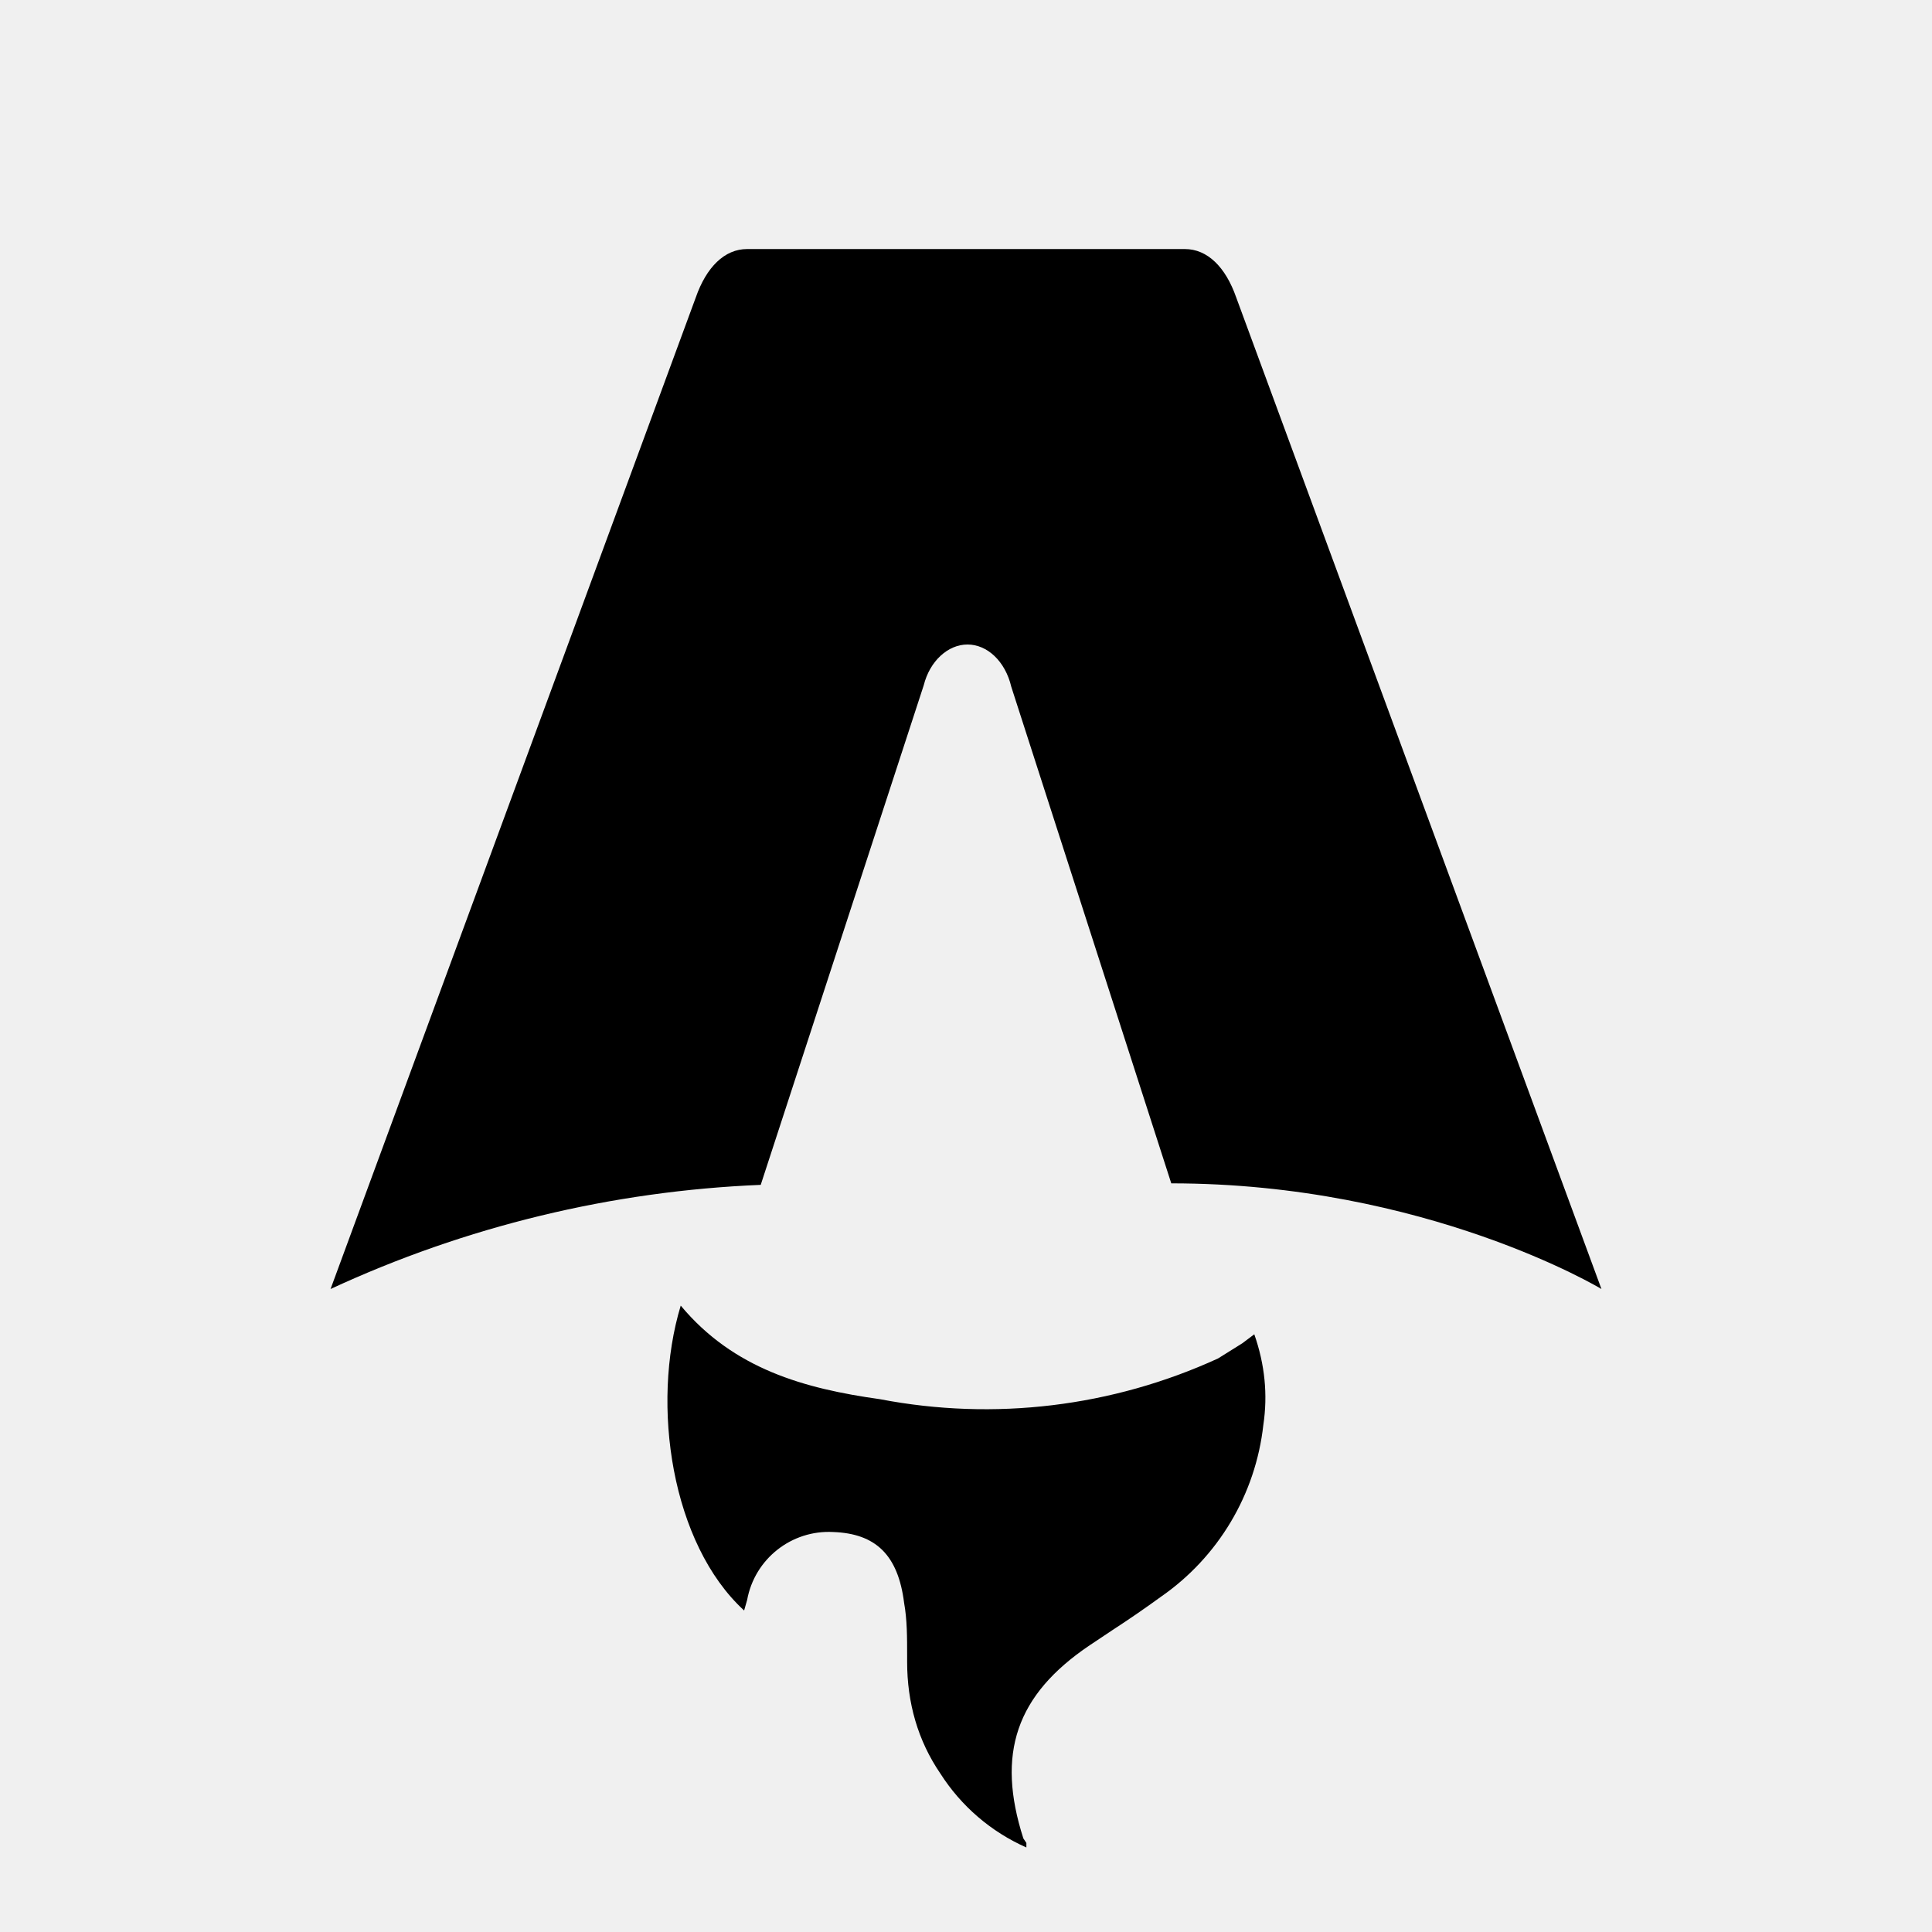
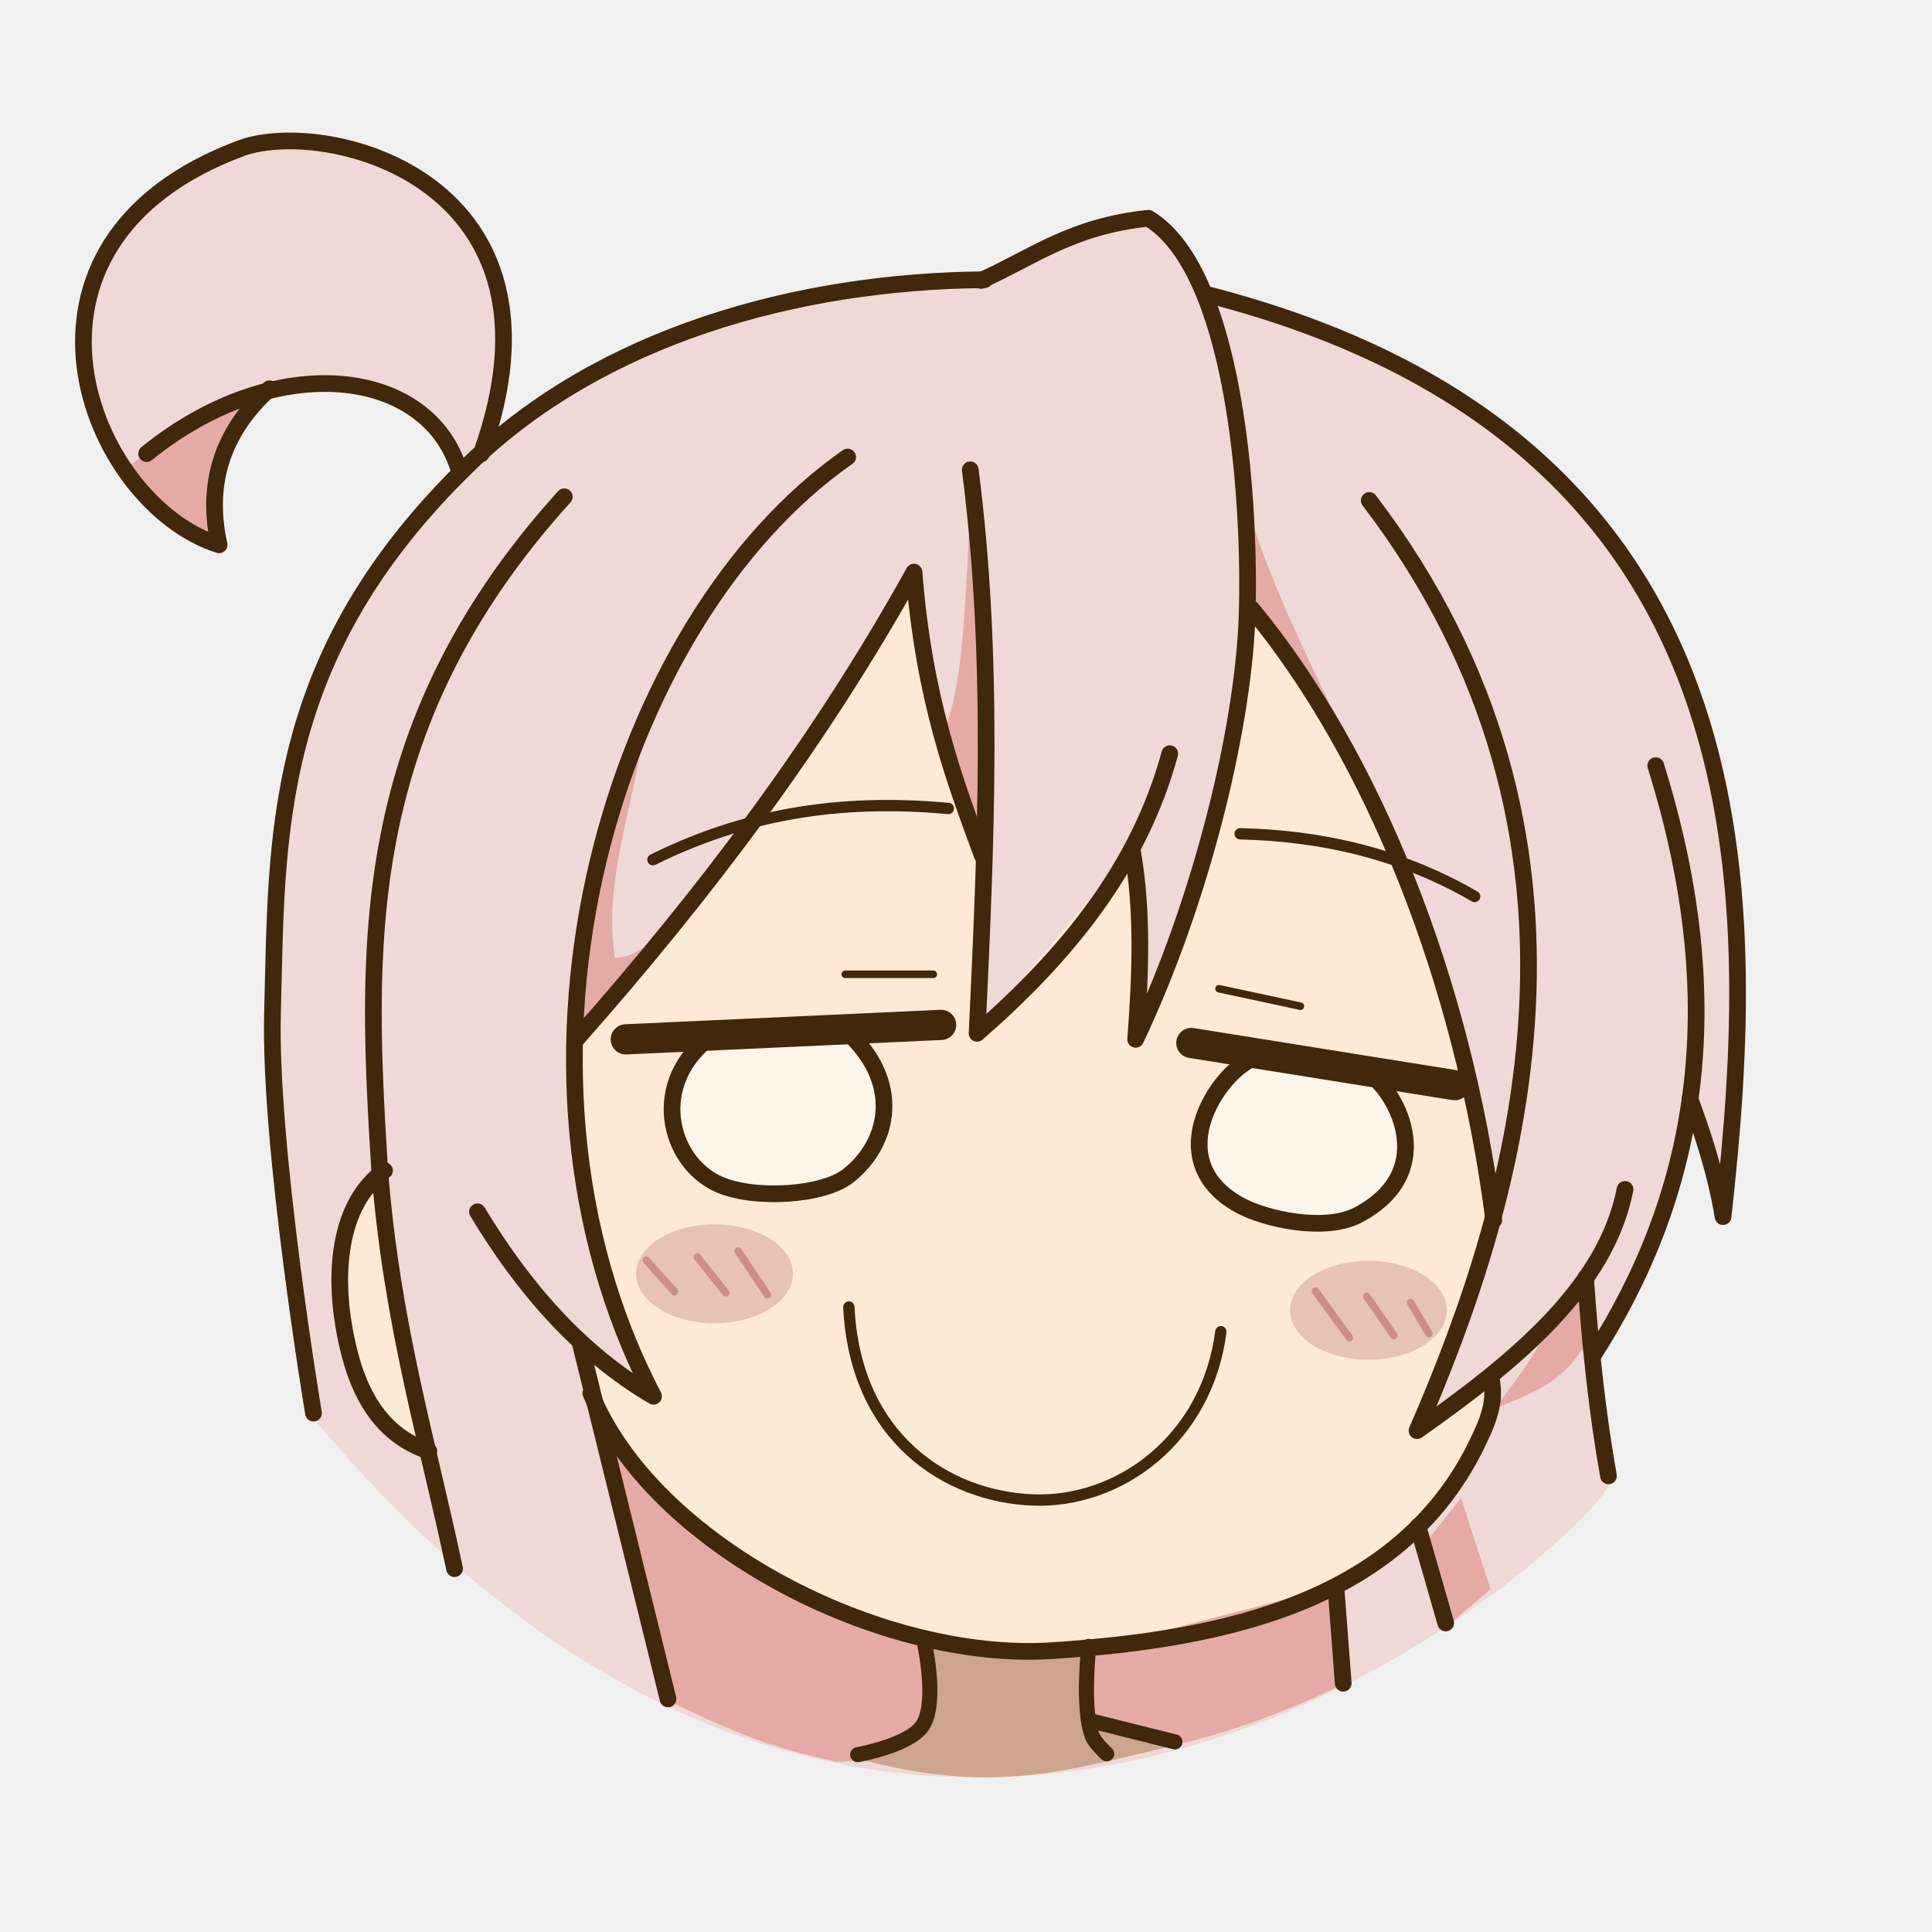
- <svg xmlns="http://www.w3.org/2000/svg" fill="none" viewBox="0 0 128 128">
-   <path d="M50.4 78.5a75.1 75.1 0 0 0-28.5 6.9l24.2-65.7c.7-2 1.9-3.2 3.4-3.2h29c1.5 0 2.7 1.2 3.4 3.2l24.2 65.7s-11.6-7-28.5-7L67 45.5c-.4-1.7-1.6-2.8-2.9-2.8-1.3 0-2.5 1.1-2.9 2.7L50.4 78.5Zm-1.1 28.2Zm-4.2-20.2c-2 6.6-.6 15.8 4.2 20.2a17.5 17.5 0 0 1 .2-.7 5.5 5.5 0 0 1 5.7-4.5c2.8.1 4.3 1.5 4.7 4.7.2 1.1.2 2.3.2 3.5v.4c0 2.7.7 5.2 2.2 7.4a13 13 0 0 0 5.7 4.9v-.3l-.2-.3c-1.8-5.6-.5-9.5 4.4-12.8l1.5-1a73 73 0 0 0 3.2-2.2 16 16 0 0 0 6.8-11.4c.3-2 .1-4-.6-6l-.8.6-1.6 1a37 37 0 0 1-22.4 2.7c-5-.7-9.7-2-13.2-6.2Z" />
-   <style>
-         path { fill: #000; }
-         @media (prefers-color-scheme: dark) {
-             path { fill: #FFF; }
-         }
-     </style>
+ <svg xmlns="http://www.w3.org/2000/svg" version="1.1" viewBox="0 0 512 512">
+   <g>
+     <path d="m426.59 392.7c1.134 8.436-177.2 182.21-343.44-16.72-7.893-52.501-17.68-104.37-8.134-162.68 7.914-32.052 18.658-63.699 51.516-92.187 34.797-33.791 80.916-46.445 133.76-46.545 13.09-8.461 28.033-13.833 44.738-16.268 9.906 6.929 11.966 13.858 14.913 20.787 152 34.099 146.77 172.94 137.83 243.57-2.452-11.215-5.119-21.998-9.942-28.47-3.333 25.892-14.116 45.399-25.758 64.169z" fill="#eed9d6" />
+     <path d="m128.11 119.08c15.052-32.282 3.864-87.376-63.04-80.89-63.268 21.741-48.178 87.25-7.682 105.74-2.001-14.399 0.606-27.997 12.427-39.993 24.948-4.979 43.859-0.47 51.968 21.013z" fill="#eed9d6" />
+     <path d="m241.89 153.06c-24.144 43.112-56.401 83.273-89.791 123.02-0.246 41.775 8.277 70.105 20.77 92.347l-20.131-12.782 11.823 30.676c21.127 20.653 44.046 40.818 101.93 51.446 72.979-0.876 107.22-23.541 125.9-54.961 2.043-5.99 3.961-11.979 3.117-17.969l-20.373 14.774c8.165-19.344 15.901-38.944 21.09-60.073-10.504-48.394-22.431-108.99-65.825-160.09-2.067 44.84-13.752 81.866-29.398 115.67l-0.32-51.126-41.54 49.529 1.278-48.251c-8.567-22.991-14.015-35.526-18.533-72.216z" fill="#fcead6" />
+     <path d="m101 311.25c-8.286 8.261-11.735 26.485-10.25 40.25 1.573 14.585 13.225 31.311 23.25 33.25-6.092-24.249-11.519-48.593-13-73.5z" fill="#fcead6" />
+     <ellipse cx="189.35" cy="337.57" rx="20.787" ry="13.105" fill="#e7c2b6" />
+     <ellipse cx="362.65" cy="347.24" rx="20.787" ry="13.105" fill="#e7c2b6" />
+   </g>
+   <g fill="none" stroke="#cc8e8b" stroke-linecap="round" stroke-linejoin="round" stroke-width="2">
+     <path d="m171.27 333.95 7.456 8.36" />
+     <path d="m184.82 333.14 7.513 9.458" />
+     <path d="m195.6 331.54 7.778 11.579" />
+     <path d="m348.6 342.15 9.016 12.374" />
+     <path d="m362.22 343.57 7.16 10.341" />
+     <path d="m373.79 345.16 4.861 8.22" />
+   </g>
+   <path d="m245.01 434.52c3.324 24.967 3.392 23.814-18.915 31.201 38.295 10.674 57.765 2.925 86.621-3.447l-24.042-6.01c-0.848-6.127-1.635-12.289-0.177-19.799-14.98 2.988-29.449 2.138-43.487-1.944z" fill="#cfa48e" />
+   <g fill="#e5aaa6">
+     <path d="m245.5 434.75c-49.362-14.716-72.19-35.328-85.75-58l17.5 74c23.562 11.541 31.099 12.967 44.25 16.125 7.911 0.463 20.349-5.176 23.659-8.81 2.428-2.665 3.281-13.645 0.341-23.314z" />
+     <path d="m354.61 420.2-66.291 17.147 0.354 18.208 23.511 6.718c14.2-3.348 28.639-8.614 43.31-15.733" />
+     <path d="m387.23 397.04-9.104 11.314 5.303 22.627 11.579-9.811" />
+     <path d="m396.13 373.45c6.741-3.521 18.024-5.372 25.121-19.202l-1-14.75c-3.259 4.809-8.261 7.858-10.717 13.457-3.297 7.518-9.554 14.85-13.405 20.495z" />
+     <path d="m67.75 105.25c-11.667 2.822-22.891 11.128-34.558 18.796 3.719 10.72 13.665 15.545 25.308 20.204-3.713-16.534 1.242-28.561 9.25-39z" />
+     <path d="m257.75 126.25c-2.034 24.099-1.287 53.759-8 68.5l12 33z" />
+     <path d="m330.93 135.76c8.549 26.689 21.258 49.217 32.173 73.539l-32.527-48.083" />
+     <path d="m170.41 194.81c-2.756 19.681-10.59 39.362-7.425 59.043 4.931-0.096 9.148-3.76 13.435-7.071l-24.749 30.759c0.128-36.972 9.517-59.724 18.738-82.731z" />
+   </g>
+   <g fill="none" stroke="#41270b" stroke-linecap="round" stroke-linejoin="round" stroke-width="4.423">
+     <path d="m83.08 374.5s-11.811-70.552-10.864-106.09c1.245-46.747-0.672-94.478 52.405-145.71 34.696-33.491 86.17-48.119 136.27-48.57" />
+     <path d="m127.53 120.28c25.838-72.141-40.03-88.973-63.138-81.191-68.675 25.177-40.889 94.487-6.327 105.29-3.515-15.846 0.579-29.72 13.331-41.349" />
+     <path d="m121.86 125.25c-7.878-27.9-48.592-32.923-82.998-5.042" />
+     <path d="m259.97 74.325c13.388-5.925 23.88-14.387 44.381-16.482 22.606 13.726 26.861 72.56 26.21 102.58-0.436 30.886-12.168 78.317-29.599 115.01 1.267-16.944 1.991-33.811-0.904-50.161" />
+     <path d="m310 199.74c-8.354 30.598-27.726 53.703-51.064 74.111 2.312-49.395 4.695-98.781-1.808-149.35" />
+     <path d="m260.29 226.63c-7.368-19.846-15.466-41.491-18.076-75.015-25.034 45.118-55.457 85.29-89.476 123.82" />
+     <path d="m331.69 161.33c32.204 38.994 56.045 98.658 64.169 162.01" />
+     <path d="m362.87 132.63c68.4 89.798 39.234 185.5 12.653 246.51 26.466-18.618 50.078-38.188 55.132-63.944" />
+     <path d="m438.79 202.9c20.181 64.554 10.234 114.43-16.494 156.13" />
+     <path d="m224.64 121.11c-61.817 43.049-97.603 160.49-51.446 248.92-19.221-11.25-34.24-28.278-46.653-48.89" />
+     <path d="m153.7 355.65 23.326 94.584" />
+     <path d="m149.54 131.65c-55.471 61.303-52.538 120.14-48.89 178.94 3.313 40.966 12.633 71.12 19.811 105.13" />
+     <path d="m420.19 338.71c1.251 18.241 3.119 35.865 6.071 52.405" />
+     <path d="m375.78 404.54 7.349 25.563" />
+     <path d="m354.05 420.83 1.917 25.244" />
+     <path d="m447.84 291.22c3.333 9.036 6.803 19.313 8.787 31.195 9.589-85.823 12.854-206.14-137.08-244.45" />
+   </g>
+   <g stroke="#41270b" stroke-linecap="round">
+     <path d="m188.89 274.3c-17.154 12.432-11.761 33.592 1.582 39.541 9.333 4.161 27.641 3.046 34.344-2.26 10.919-8.642 14.543-24.9-0.904-38.637" fill="#fff" fill-opacity=".496" stroke-width="4.423" />
+     <path d="m335.31 279.72c-9.319-0.365-30.085 26.665-7.004 39.541 7.118 3.971 22.986 7.297 31.633 2.711 22.448-11.904 9.383-34.218 1.808-38.185" fill="#fff" fill-opacity=".496" stroke-width="4.423" />
+     <g fill="none">
+       <g>
+         <path d="m173.03 227.83c27.057-13.418 52.928-15.868 78.287-13.58" stroke-width="3" />
+         <path d="m328.65 220.96c21.296 0.519 42.13 5.04 62.15 16.616" stroke-width="3" />
+         <path d="m165.84 275.44 83.56-3.834" stroke-width="8" />
+         <path d="m315.71 276.4 69.819 11.184" stroke-width="8" />
+         <path d="m224.96 346.38c1.659 34.593 25.831 50.213 48.73 51.126s46.17-16.111 49.848-44.576" stroke-width="3" />
+         <path d="m156.58 369.2c16.284 40.047 76.592 71.222 122.24 68.237s93.075-12.868 113.2-56.035c3.506-7.204 4.114-11.513 3.113-16.209" stroke-width="4.423" />
+       </g>
+       <path d="m101.9 310.23c-12.22 8.813-13.197 26.991-10.846 40.897 2.243 13.264 7.11 28.259 22.595 33.44" stroke-width="4.423" />
+       <g>
+         <path d="m224 258.19h23.326" stroke-width="2" />
+         <path d="m323.05 262.02 21.569 4.633" stroke-width="2" />
+         <g stroke-linejoin="round" stroke-width="4">
+           <path d="m244.7 434.05s4.025 16.783-0.226 23.273c-3.436 5.245-17.172 7.682-17.172 7.682" />
+           <path d="m288.54 436.31s-1.879 16.316 0.904 23.725c0.716 1.905 3.841 4.745 3.841 4.745" />
+           <path d="m289.67 456.19 21.691 5.423" />
+         </g>
+       </g>
+     </g>
+   </g>
</svg>
